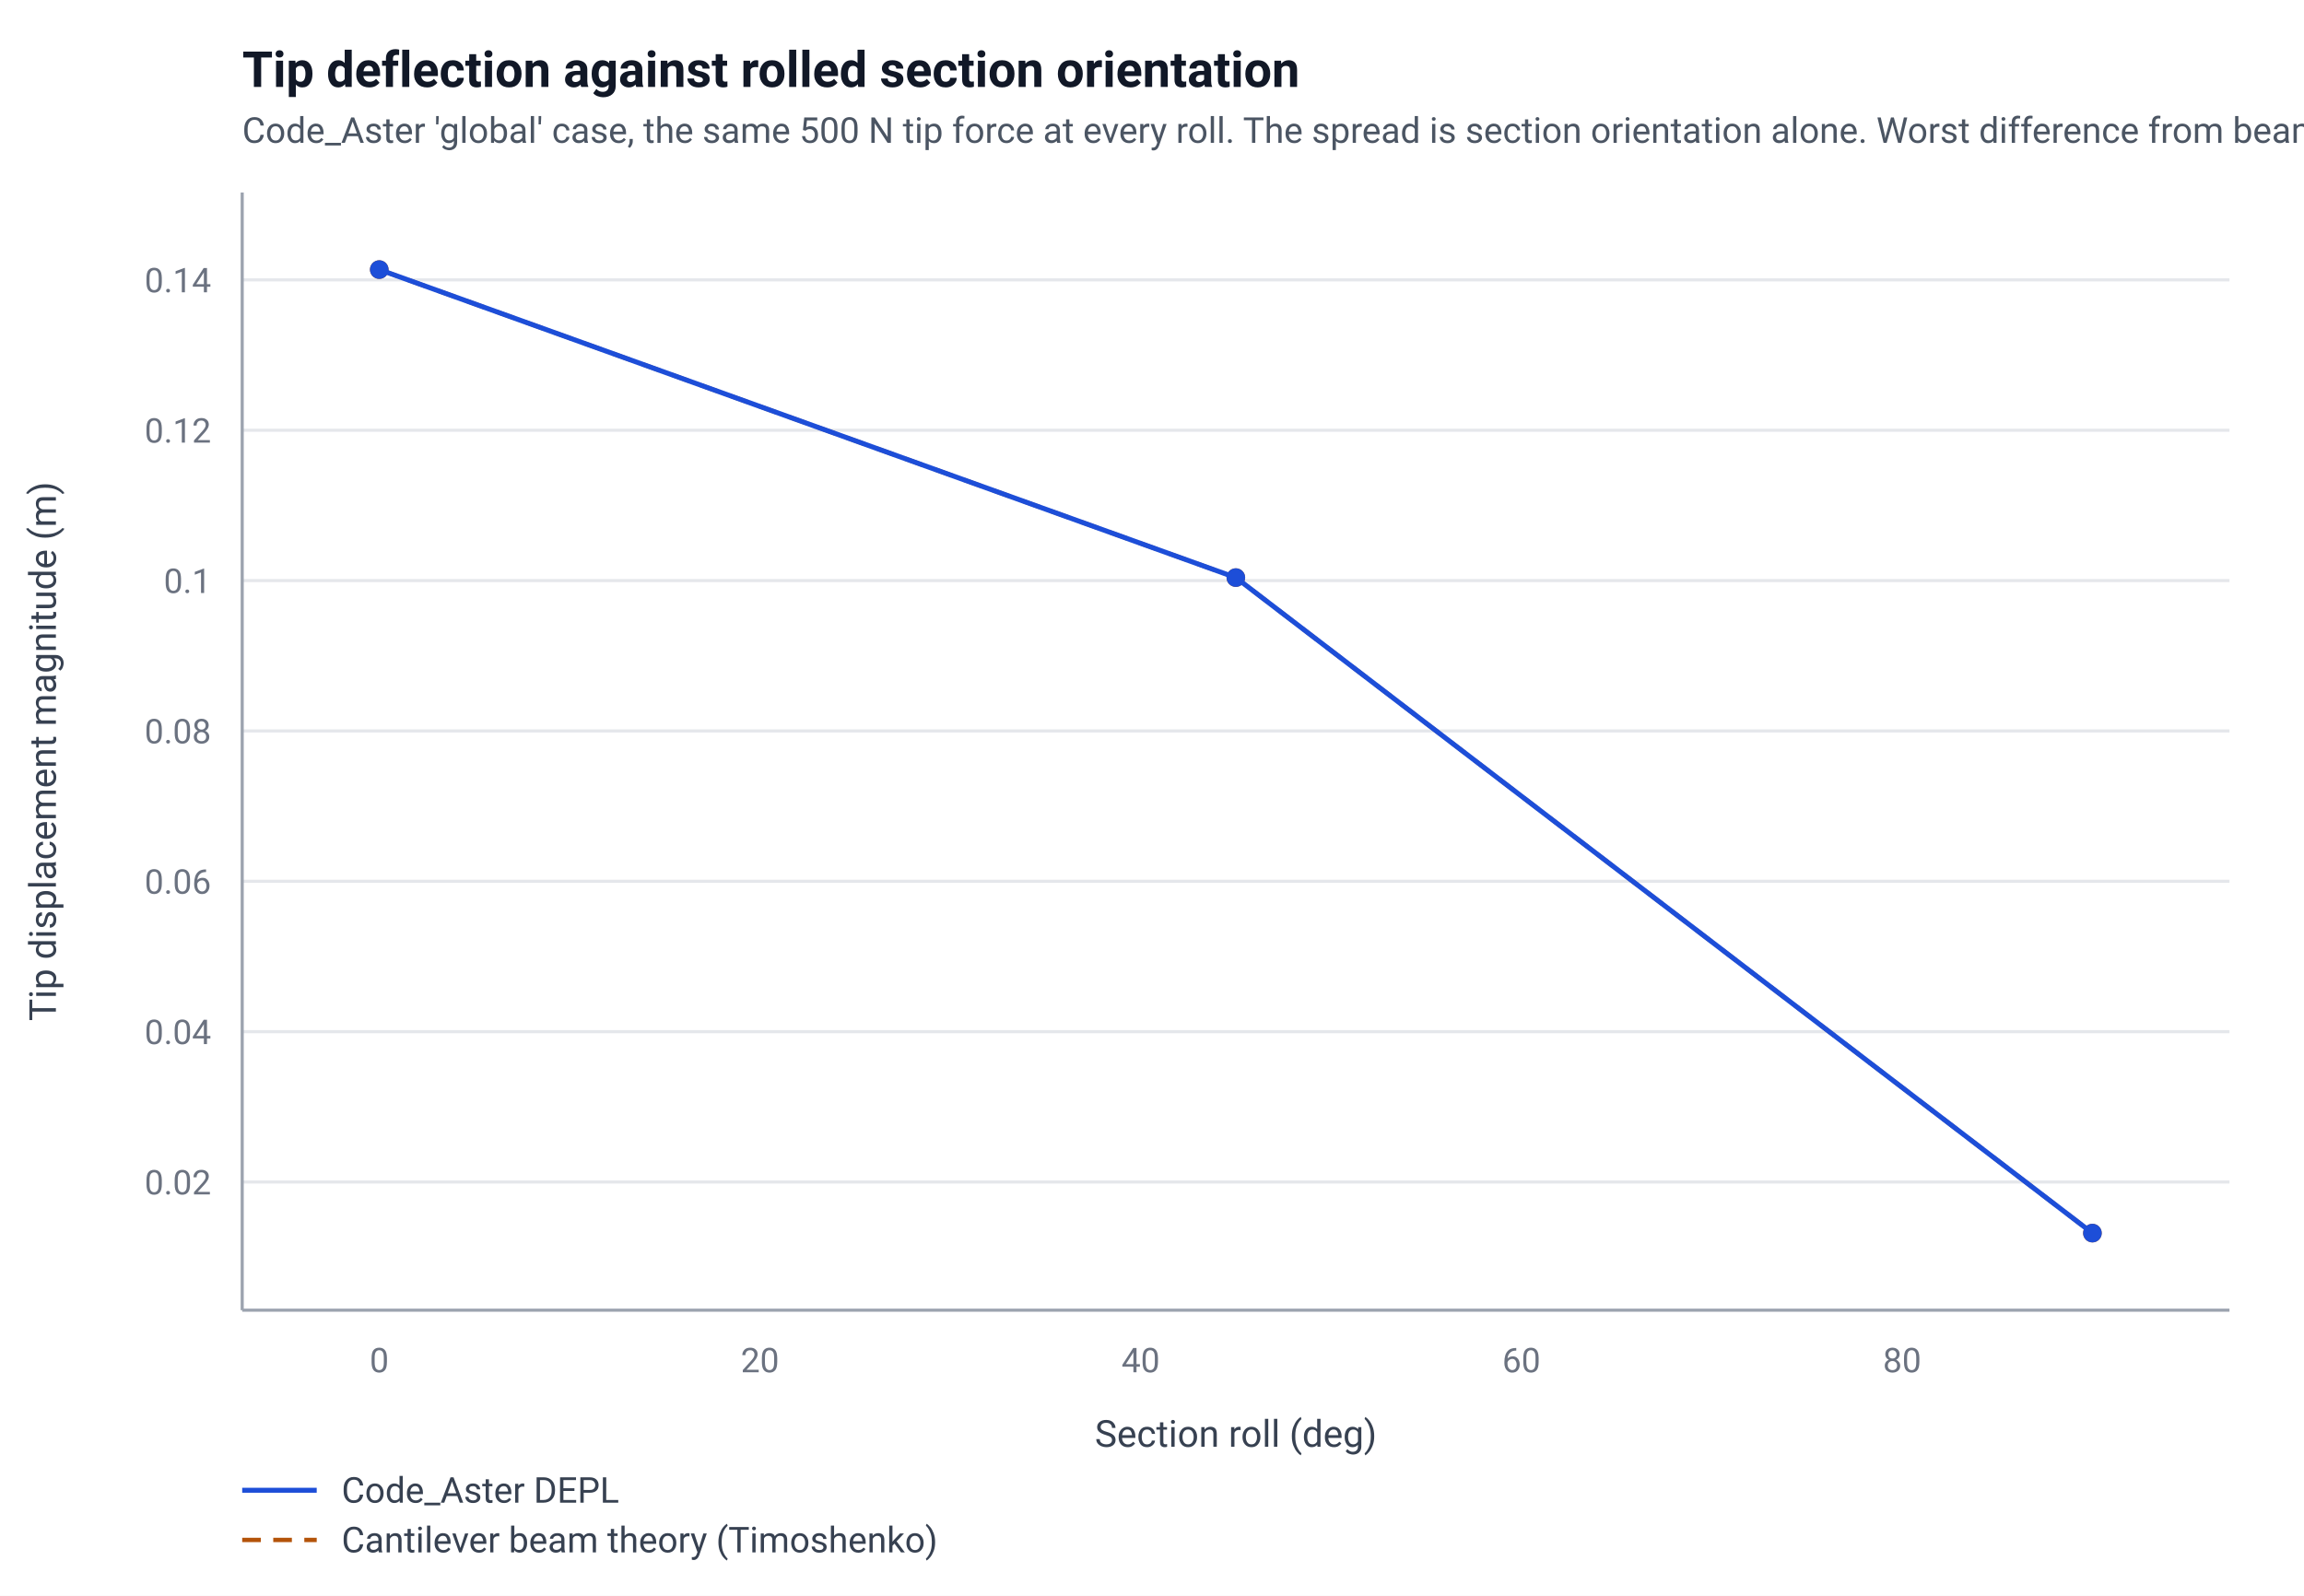
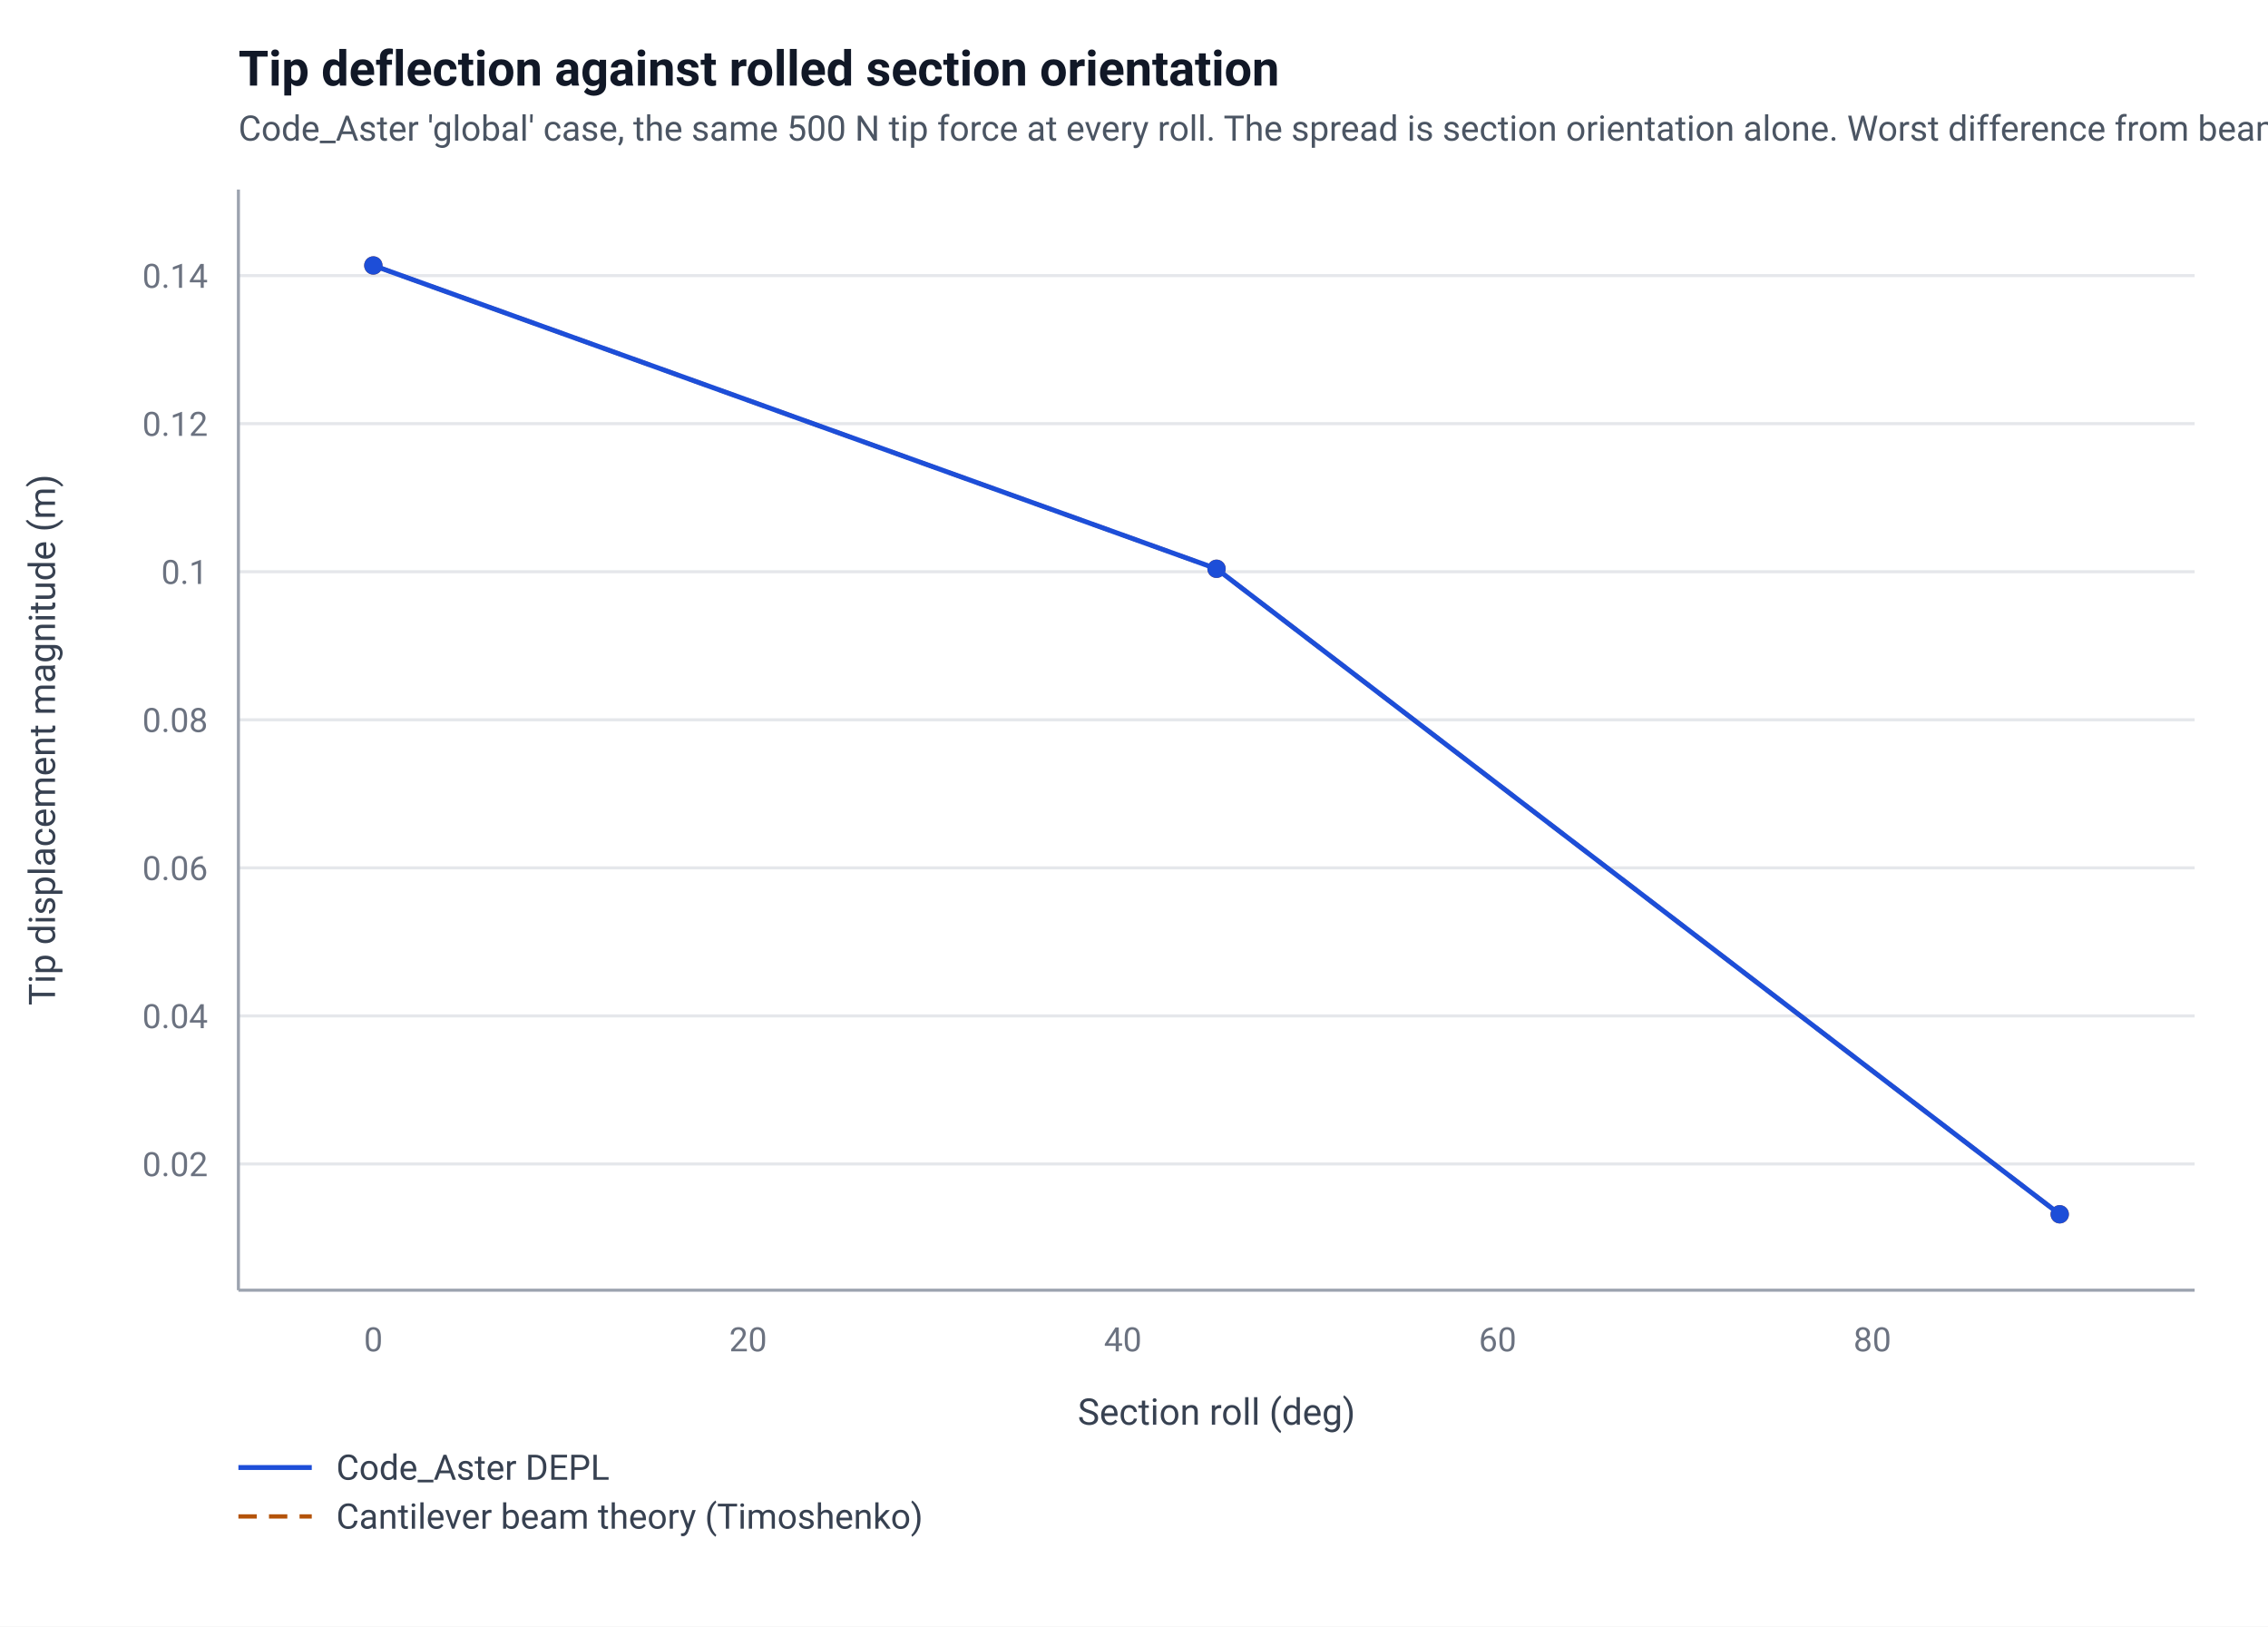
- <svg xmlns="http://www.w3.org/2000/svg" width="742" height="514" viewBox="0 0 742 514" font-family="ui-sans-serif,system-ui,-apple-system,Segoe UI,Roboto,Helvetica,Arial,sans-serif">
-   <rect width="742" height="514" fill="#ffffff" />
+ <svg xmlns="http://www.w3.org/2000/svg" width="742" height="532" viewBox="0 0 742 532" font-family="ui-sans-serif,system-ui,-apple-system,Segoe UI,Roboto,Helvetica,Arial,sans-serif">
+   <rect width="742" height="532" fill="#ffffff" />
  <text x="78" y="28" font-size="16" font-weight="600" fill="#111827">Tip deflection against rolled section orientation</text>
  <text x="78" y="46" font-size="11.5" fill="#4b5563">Code_Aster 'global' case, the same 500 N tip force at every roll. The spread is section orientation alone. Worst difference from beam theory: 1.83e-10 m.</text>
  <line x1="78" y1="380.71" x2="718" y2="380.71" stroke="#e5e7eb" stroke-width="1" />
  <text x="68" y="384.71" font-size="11" fill="#6b7280" text-anchor="end">0.02</text>
  <line x1="78" y1="332.29" x2="718" y2="332.29" stroke="#e5e7eb" stroke-width="1" />
  <text x="68" y="336.29" font-size="11" fill="#6b7280" text-anchor="end">0.04</text>
  <line x1="78" y1="283.86" x2="718" y2="283.86" stroke="#e5e7eb" stroke-width="1" />
  <text x="68" y="287.86" font-size="11" fill="#6b7280" text-anchor="end">0.06</text>
  <line x1="78" y1="235.43" x2="718" y2="235.43" stroke="#e5e7eb" stroke-width="1" />
  <text x="68" y="239.43" font-size="11" fill="#6b7280" text-anchor="end">0.08</text>
  <line x1="78" y1="187.00" x2="718" y2="187.00" stroke="#e5e7eb" stroke-width="1" />
  <text x="68" y="191.00" font-size="11" fill="#6b7280" text-anchor="end">0.1</text>
  <line x1="78" y1="138.57" x2="718" y2="138.57" stroke="#e5e7eb" stroke-width="1" />
  <text x="68" y="142.57" font-size="11" fill="#6b7280" text-anchor="end">0.12</text>
  <line x1="78" y1="90.15" x2="718" y2="90.15" stroke="#e5e7eb" stroke-width="1" />
  <text x="68" y="94.15" font-size="11" fill="#6b7280" text-anchor="end">0.14</text>
  <text x="122.14" y="442" font-size="11" fill="#6b7280" text-anchor="middle">0</text>
  <text x="244.74" y="442" font-size="11" fill="#6b7280" text-anchor="middle">20</text>
  <text x="367.35" y="442" font-size="11" fill="#6b7280" text-anchor="middle">40</text>
  <text x="489.95" y="442" font-size="11" fill="#6b7280" text-anchor="middle">60</text>
  <text x="612.56" y="442" font-size="11" fill="#6b7280" text-anchor="middle">80</text>
  <line x1="78" y1="422" x2="718" y2="422" stroke="#9ca3af" stroke-width="1" />
  <line x1="78" y1="62" x2="78" y2="422" stroke="#9ca3af" stroke-width="1" />
  <polyline points="122.14,86.83 398.00,186.04 673.86,397.17" fill="none" stroke="#b45309" stroke-width="1.4" stroke-dasharray="6 4" stroke-linejoin="round" />
  <g fill="#b45309">
    <circle cx="122.14" cy="86.83" r="3.0" />
    <circle cx="398.00" cy="186.04" r="3.0" />
    <circle cx="673.86" cy="397.17" r="3.0" />
  </g>
  <polyline points="122.14,86.83 398.00,186.04 673.86,397.17" fill="none" stroke="#1d4ed8" stroke-width="1.6" stroke-linejoin="round" />
  <g fill="#1d4ed8">
    <circle cx="122.14" cy="86.83" r="3.0" />
    <circle cx="398.00" cy="186.04" r="3.0" />
    <circle cx="673.86" cy="397.17" r="3.0" />
  </g>
  <text x="398" y="466" font-size="12" fill="#374151" text-anchor="middle">Section roll (deg)</text>
  <text x="18" y="242" font-size="12" fill="#374151" text-anchor="middle" transform="rotate(-90 18 242)">Tip displacement magnitude (m)</text>
  <line x1="78" y1="480" x2="102" y2="480" stroke="#1d4ed8" stroke-width="1.6" />
  <text x="110" y="484" font-size="11.5" fill="#374151">Code_Aster DEPL</text>
  <line x1="78" y1="496" x2="102" y2="496" stroke="#b45309" stroke-width="1.4" stroke-dasharray="6 4" />
  <text x="110" y="500" font-size="11.5" fill="#374151">Cantilever beam theory (Timoshenko)</text>
</svg>
